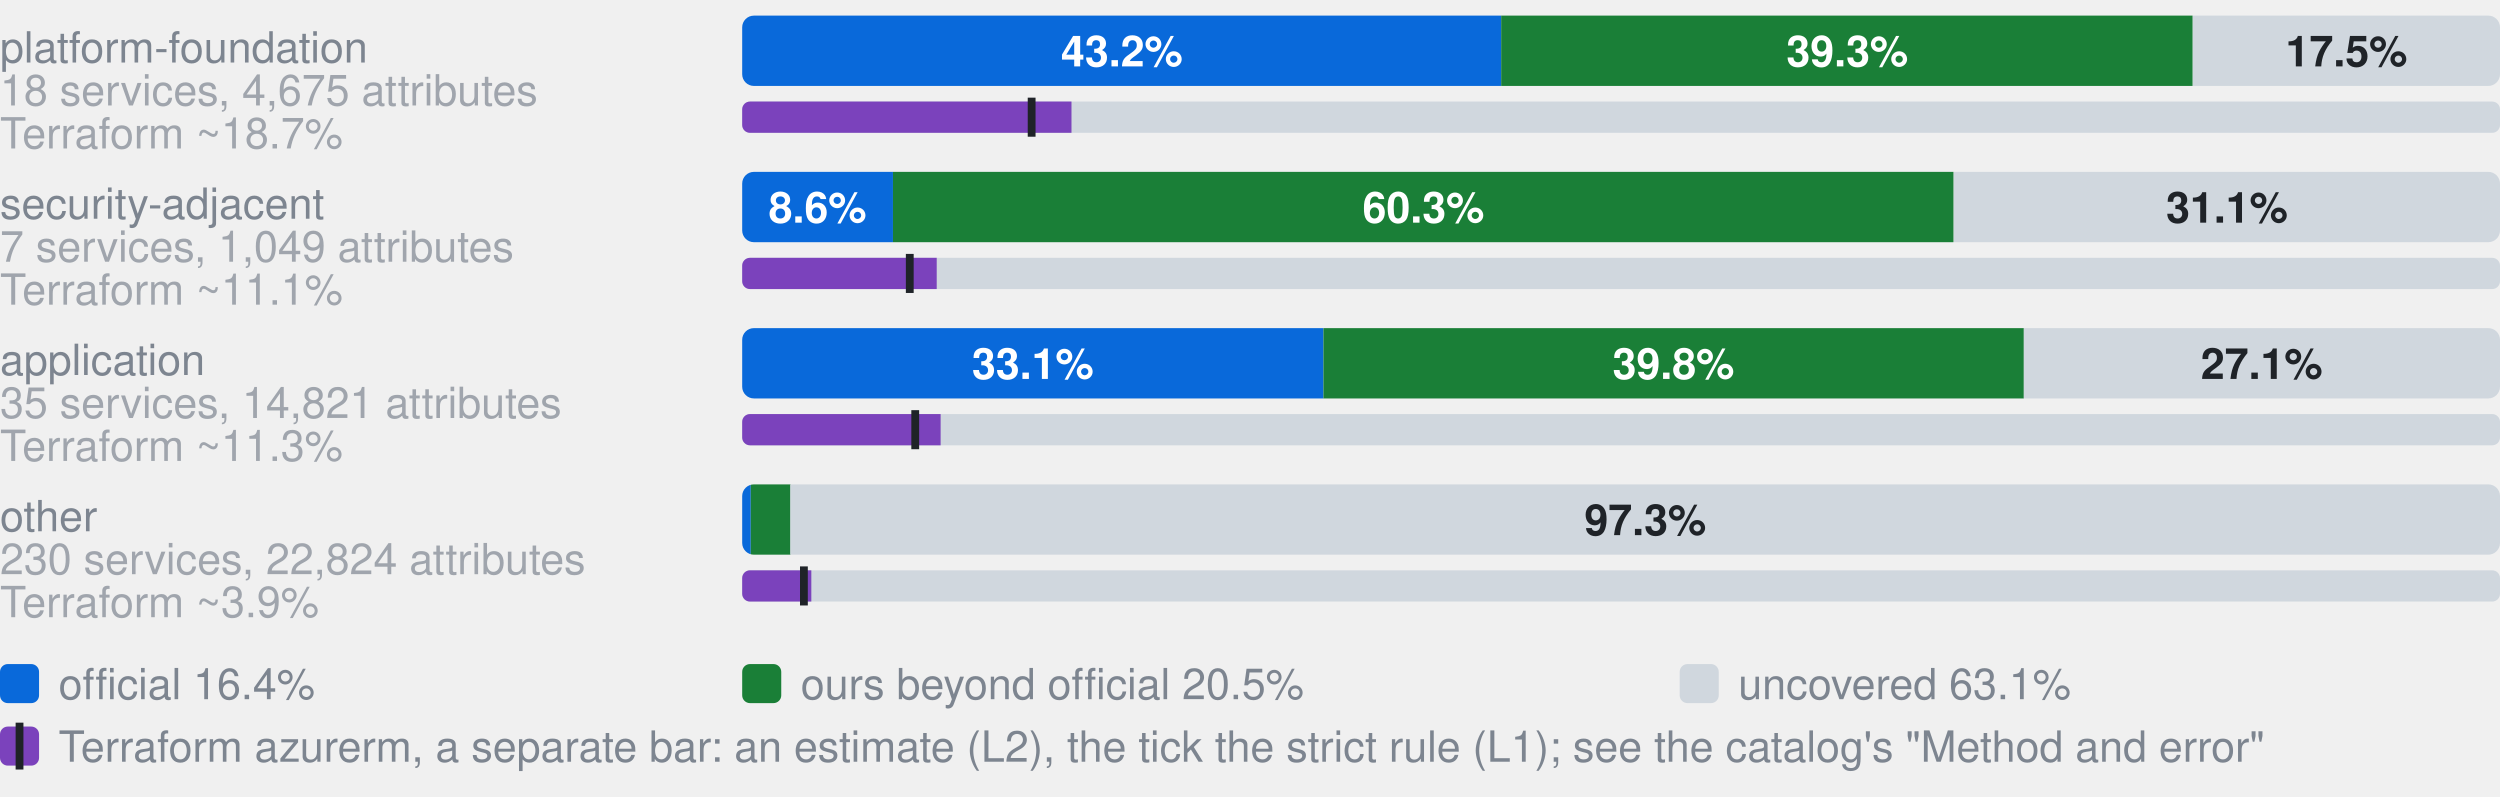
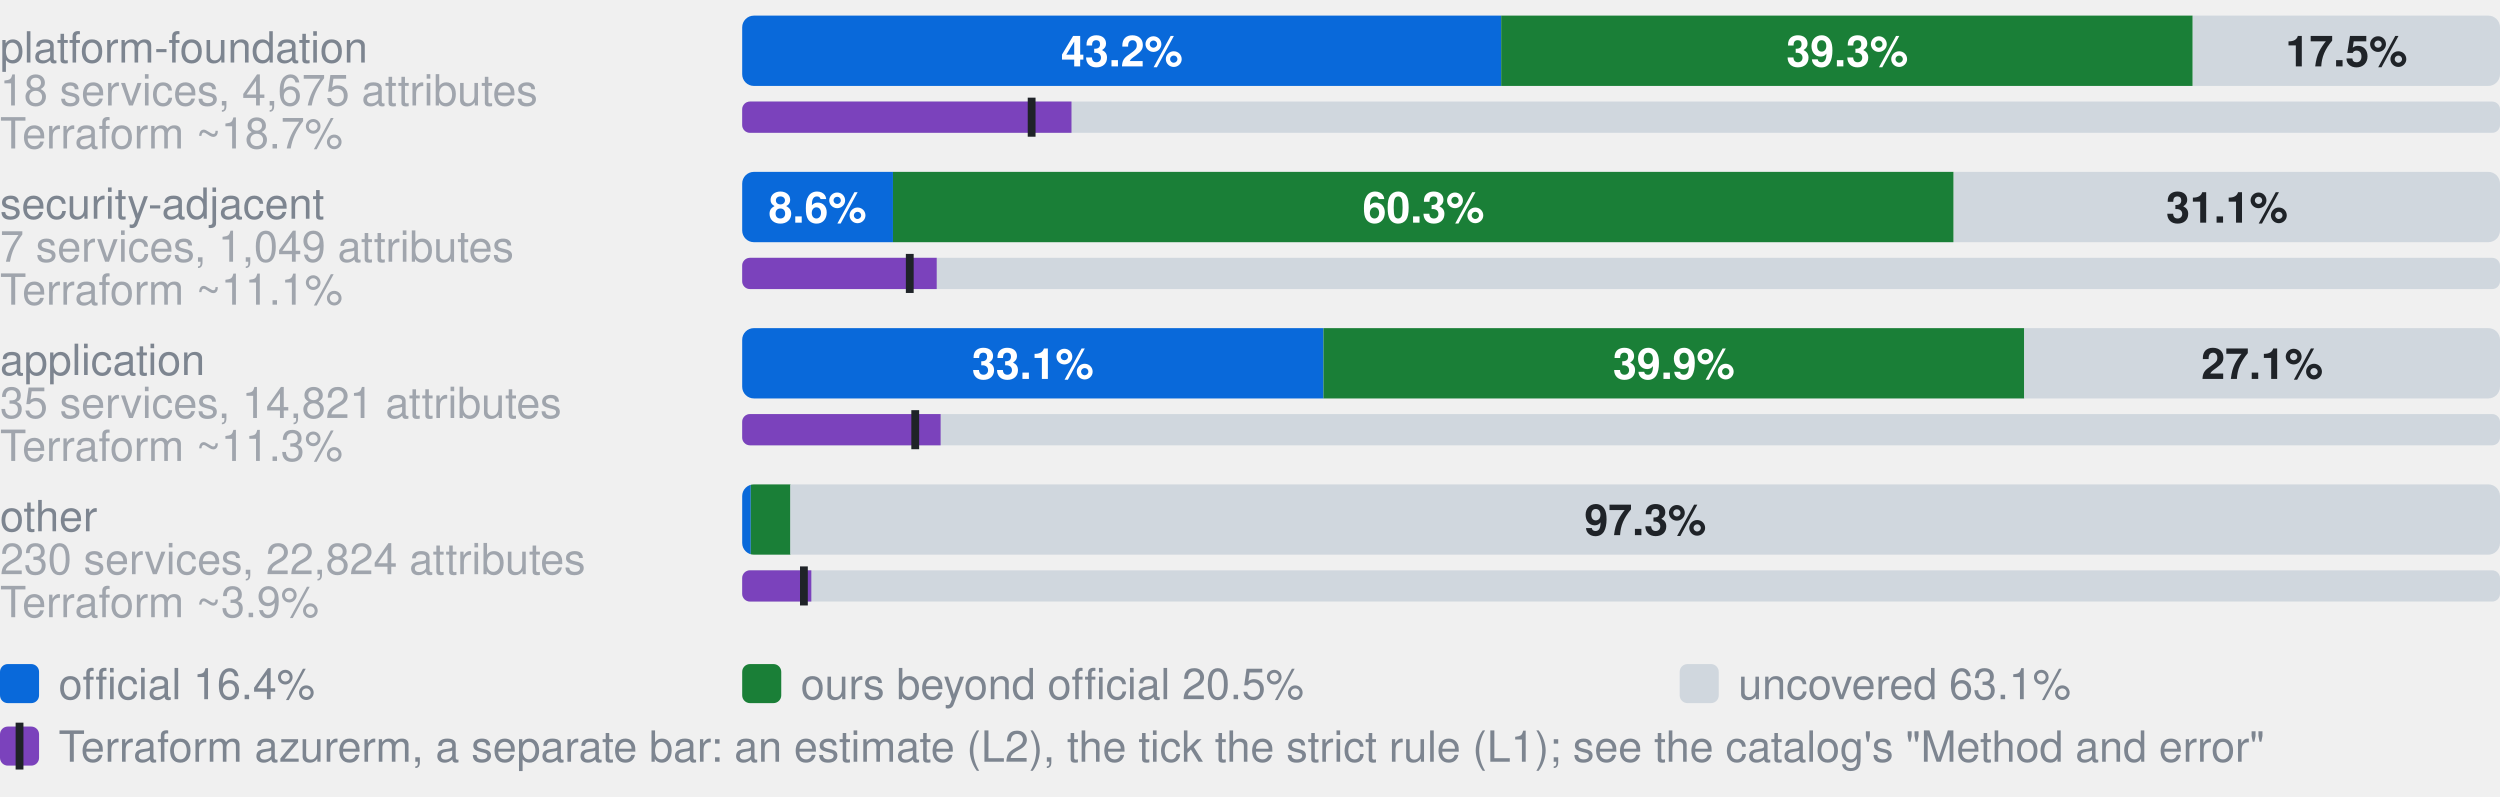
- <svg xmlns="http://www.w3.org/2000/svg" width="640" height="204" viewBox="0 0 640 204" role="img" aria-label="Coverage by category. platform-foundation, 18 services, 4,675 attributes: 43.2% official, 39.3% ours beyond official, 17.5% uncovered, of 4675 attributes; Terraform azurerm, an estimate: 18.7% (L2), 16.5% by the strict rule (L1); security-adjacent, 7 services, 1,049 attributes: 8.6% official, 60.3% ours beyond official, 31.1% uncovered, of 1049 attributes; Terraform azurerm, an estimate: 11.1% (L2), 9.5% by the strict rule (L1); application, 35 services, 14,821 attributes: 33.1% official, 39.8% ours beyond official, 27.1% uncovered, of 14821 attributes; Terraform azurerm, an estimate: 11.3% (L2), 9.8% by the strict rule (L1); other, 230 services, 22,824 attributes: 0.5% official, 2.3% ours beyond official, 97.3% uncovered, of 22824 attributes; Terraform azurerm, an estimate: 3.9% (L2), 3.5% by the strict rule (L1)">
+ <svg xmlns="http://www.w3.org/2000/svg" width="640" height="204" viewBox="0 0 640 204" role="img" aria-label="Coverage by category. platform-foundation, 18 services, 4,675 attributes: 43.2% official, 39.3% ours beyond official, 17.5% uncovered, of 4675 attributes; Terraform azurerm, an estimate: 18.7% (L2), 16.5% by the strict rule (L1); security-adjacent, 7 services, 1,049 attributes: 8.6% official, 60.3% ours beyond official, 31.1% uncovered, of 1049 attributes; Terraform azurerm, an estimate: 11.1% (L2), 9.5% by the strict rule (L1); application, 35 services, 14,821 attributes: 33.1% official, 39.9% ours beyond official, 27.1% uncovered, of 14821 attributes; Terraform azurerm, an estimate: 11.3% (L2), 9.8% by the strict rule (L1); other, 230 services, 22,824 attributes: 0.5% official, 2.3% ours beyond official, 97.3% uncovered, of 22824 attributes; Terraform azurerm, an estimate: 3.9% (L2), 3.5% by the strict rule (L1)">
  <style>text{font-family:-apple-system,BlinkMacSystemFont,"Segoe UI",Helvetica,Arial,sans-serif}.s{font-size:11px;font-weight:600}.t{font-size:11px;fill:#7d8590}.h{font-size:12px;font-weight:600;fill:#7d8590}</style>
  <text x="0" y="16.0" class="t">platform-foundation</text>
  <text x="0" y="27.0" class="t" opacity="0.7">18 services, 4,675 attributes</text>
  <clipPath id="g0">
    <rect x="190.0" y="4.0" width="450.0" height="18.0" rx="3" />
  </clipPath>
  <g clip-path="url(#g0)">
    <rect x="190.0" y="4.0" width="194.3" height="18.0" fill="#0969da" />
    <rect x="384.3" y="4.0" width="177.0" height="18.0" fill="#1a7f37" />
    <rect x="561.4" y="4.0" width="78.6" height="18.0" fill="#d0d7de" />
  </g>
  <text x="287.2" y="17.0" text-anchor="middle" fill="#fff" class="s">43.2%</text>
  <text x="472.9" y="17.0" text-anchor="middle" fill="#fff" class="s">39.3%</text>
  <text x="600.7" y="17.0" text-anchor="middle" fill="#1f2328" class="s">17.5%</text>
  <text x="0" y="38.0" class="t" opacity="0.7">Terraform ~18.7%</text>
  <clipPath id="t0">
    <rect x="190.0" y="26.0" width="450.0" height="8.0" rx="2" />
  </clipPath>
  <g clip-path="url(#t0)">
    <rect x="190.0" y="26.0" width="450.0" height="8.0" fill="#d0d7de" />
    <rect x="190.0" y="26.0" width="84.3" height="8.0" fill="#7b42bc" />
  </g>
  <rect x="263.1" y="25.0" width="2" height="10.0" fill="#1f2328" />
  <text x="0" y="56.0" class="t">security-adjacent</text>
  <text x="0" y="67.0" class="t" opacity="0.7">7 services, 1,049 attributes</text>
  <clipPath id="g1">
    <rect x="190.0" y="44.0" width="450.0" height="18.0" rx="3" />
  </clipPath>
  <g clip-path="url(#g1)">
    <rect x="190.0" y="44.0" width="38.6" height="18.0" fill="#0969da" />
    <rect x="228.6" y="44.0" width="271.5" height="18.0" fill="#1a7f37" />
    <rect x="500.2" y="44.0" width="139.8" height="18.0" fill="#d0d7de" />
  </g>
  <text x="209.3" y="57.0" text-anchor="middle" fill="#fff" class="s">8.6%</text>
  <text x="364.4" y="57.0" text-anchor="middle" fill="#fff" class="s">60.3%</text>
  <text x="570.1" y="57.0" text-anchor="middle" fill="#1f2328" class="s">31.1%</text>
  <text x="0" y="78.0" class="t" opacity="0.7">Terraform ~11.1%</text>
  <clipPath id="t1">
    <rect x="190.0" y="66.0" width="450.0" height="8.0" rx="2" />
  </clipPath>
  <g clip-path="url(#t1)">
    <rect x="190.0" y="66.0" width="450.0" height="8.0" fill="#d0d7de" />
    <rect x="190.0" y="66.0" width="49.8" height="8.0" fill="#7b42bc" />
  </g>
  <rect x="231.9" y="65.0" width="2" height="10.0" fill="#1f2328" />
  <text x="0" y="96.0" class="t">application</text>
  <text x="0" y="107.0" class="t" opacity="0.7">35 services, 14,821 attributes</text>
  <clipPath id="g2">
    <rect x="190.0" y="84.0" width="450.0" height="18.0" rx="3" />
  </clipPath>
  <g clip-path="url(#g2)">
    <rect x="190.0" y="84.0" width="148.8" height="18.0" fill="#0969da" />
-     <rect x="338.8" y="84.0" width="179.3" height="18.0" fill="#1a7f37" />
-     <rect x="518.1" y="84.0" width="121.9" height="18.0" fill="#d0d7de" />
+     <rect x="338.8" y="84.0" width="179.4" height="18.0" fill="#1a7f37" />
+     <rect x="518.2" y="84.0" width="121.8" height="18.0" fill="#d0d7de" />
  </g>
  <text x="264.4" y="97.0" text-anchor="middle" fill="#fff" class="s">33.1%</text>
-   <text x="428.4" y="97.0" text-anchor="middle" fill="#fff" class="s">39.8%</text>
-   <text x="579.0" y="97.0" text-anchor="middle" fill="#1f2328" class="s">27.1%</text>
+   <text x="428.5" y="97.0" text-anchor="middle" fill="#fff" class="s">39.9%</text>
+   <text x="579.1" y="97.0" text-anchor="middle" fill="#1f2328" class="s">27.1%</text>
  <text x="0" y="118.0" class="t" opacity="0.7">Terraform ~11.3%</text>
  <clipPath id="t2">
    <rect x="190.0" y="106.0" width="450.0" height="8.0" rx="2" />
  </clipPath>
  <g clip-path="url(#t2)">
    <rect x="190.0" y="106.0" width="450.0" height="8.0" fill="#d0d7de" />
    <rect x="190.0" y="106.0" width="50.8" height="8.0" fill="#7b42bc" />
  </g>
  <rect x="233.3" y="105.0" width="2" height="10.0" fill="#1f2328" />
  <text x="0" y="136.0" class="t">other</text>
  <text x="0" y="147.0" class="t" opacity="0.7">230 services, 22,824 attributes</text>
  <clipPath id="g3">
    <rect x="190.0" y="124.0" width="450.0" height="18.0" rx="3" />
  </clipPath>
  <g clip-path="url(#g3)">
    <rect x="190.0" y="124.0" width="2.2" height="18.0" fill="#0969da" />
    <rect x="192.2" y="124.0" width="10.2" height="18.0" fill="#1a7f37" />
    <rect x="202.3" y="124.0" width="437.7" height="18.0" fill="#d0d7de" />
  </g>
  <text x="421.2" y="137.0" text-anchor="middle" fill="#1f2328" class="s">97.3%</text>
  <text x="0" y="158.0" class="t" opacity="0.7">Terraform ~3.9%</text>
  <clipPath id="t3">
    <rect x="190.0" y="146.0" width="450.0" height="8.0" rx="2" />
  </clipPath>
  <g clip-path="url(#t3)">
    <rect x="190.0" y="146.0" width="450.0" height="8.0" fill="#d0d7de" />
    <rect x="190.0" y="146.0" width="17.7" height="8.0" fill="#7b42bc" />
  </g>
  <rect x="204.8" y="145.0" width="2" height="10.0" fill="#1f2328" />
  <rect x="0" y="170" width="10" height="10" rx="2" fill="#0969da" />
  <text x="15" y="179" class="t">official 16.4%</text>
  <rect x="190" y="170" width="10" height="10" rx="2" fill="#1a7f37" />
  <text x="205" y="179" class="t">ours beyond official 20.5%</text>
  <rect x="430" y="170" width="10" height="10" rx="2" fill="#d0d7de" />
  <text x="445" y="179" class="t">uncovered 63.1%</text>
  <rect x="0" y="186" width="10" height="10" rx="2" fill="#7b42bc" />
  <rect x="4" y="185" width="2" height="12" fill="#1f2328" />
  <text x="15" y="195" class="t">Terraform azurerm, a separate bar: an estimate (L2), the tick the strict rule (L1); see the catalog's "Method and error"</text>
</svg>
